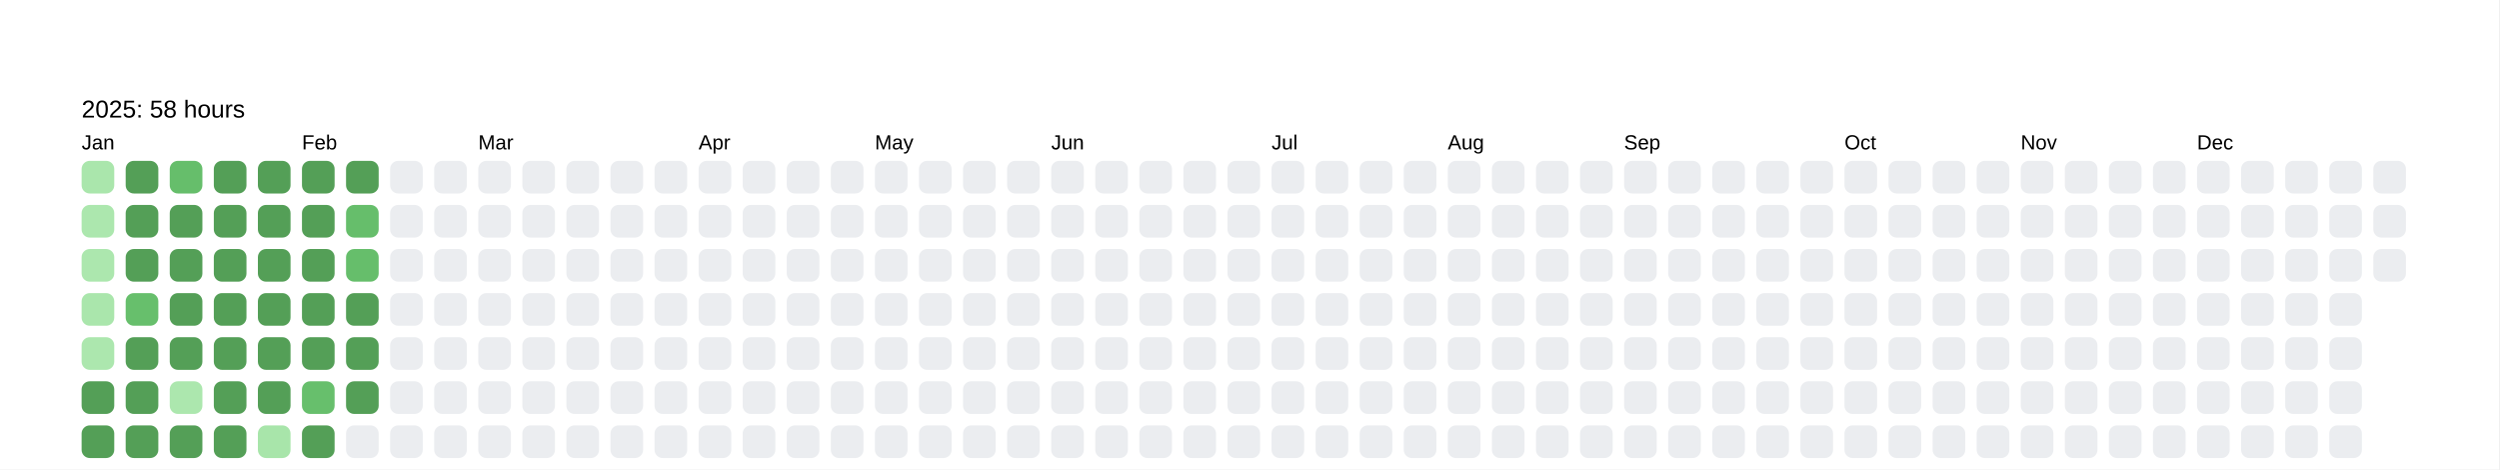
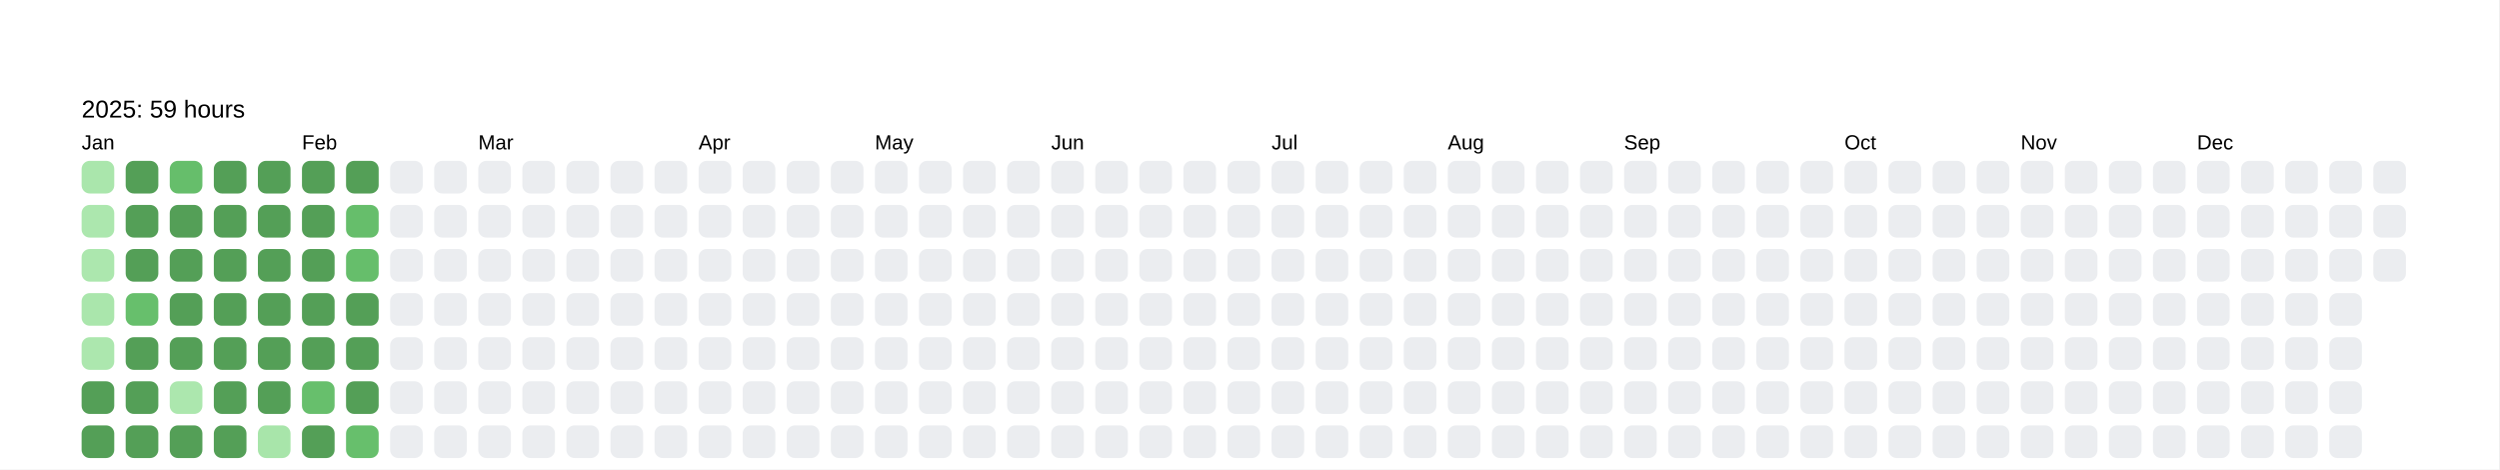
<svg xmlns="http://www.w3.org/2000/svg" baseProfile="full" height="57.5mm" version="1.1" viewBox="0,0,306.2,57.5" width="306.2mm">
  <defs />
  <rect fill="#FFFFFF" height="57.5" width="306.2" x="0" y="0" />
  <text fill="#000000" style="font-size:6px; font-family:Arial; font-weight:bold;" x="10" y="10" />
-   <text fill="#000000" style="font-size:3px; font-family:Arial;" x="10" y="14.4">2025: 58 hours</text>
+   <text fill="#000000" style="font-size:3px; font-family:Arial;" x="10" y="14.4">2025: 59 hours</text>
  <text fill="#000000" style="font-size:2.5px; font-family:Arial" x="10" y="18.3">Jan</text>
  <rect fill="#aae6ac" height="4" rx="1" ry="1" width="4" x="10" y="19.7" />
  <rect fill="#ace7ae" height="4" rx="1" ry="1" width="4" x="10" y="25.1" />
  <rect fill="#ace7ae" height="4" rx="1" ry="1" width="4" x="10" y="30.5" />
  <rect fill="#aae6ac" height="4" rx="1" ry="1" width="4" x="10" y="35.9" />
  <rect fill="#ace7ae" height="4" rx="1" ry="1" width="4" x="10" y="41.3" />
  <rect fill="#549F57" height="4" rx="1" ry="1" width="4" x="10" y="46.7" />
  <rect fill="#549F57" height="4" rx="1" ry="1" width="4" x="10" y="52.1" />
  <rect fill="#549F57" height="4" rx="1" ry="1" width="4" x="15.4" y="19.7" />
  <rect fill="#549F57" height="4" rx="1" ry="1" width="4" x="15.4" y="25.1" />
  <rect fill="#549F57" height="4" rx="1" ry="1" width="4" x="15.4" y="30.5" />
  <rect fill="#67bf6c" height="4" rx="1" ry="1" width="4" x="15.4" y="35.9" />
  <rect fill="#549F57" height="4" rx="1" ry="1" width="4" x="15.4" y="41.3" />
  <rect fill="#549F57" height="4" rx="1" ry="1" width="4" x="15.4" y="46.7" />
  <rect fill="#549F57" height="4" rx="1" ry="1" width="4" x="15.4" y="52.1" />
  <rect fill="#66be6b" height="4" rx="1" ry="1" width="4" x="20.8" y="19.7" />
  <rect fill="#549F57" height="4" rx="1" ry="1" width="4" x="20.8" y="25.1" />
  <rect fill="#549F57" height="4" rx="1" ry="1" width="4" x="20.8" y="30.5" />
  <rect fill="#549F57" height="4" rx="1" ry="1" width="4" x="20.8" y="35.9" />
  <rect fill="#549F57" height="4" rx="1" ry="1" width="4" x="20.8" y="41.3" />
  <rect fill="#ace7ae" height="4" rx="1" ry="1" width="4" x="20.8" y="46.7" />
  <rect fill="#549F57" height="4" rx="1" ry="1" width="4" x="20.8" y="52.1" />
  <rect fill="#549F57" height="4" rx="1" ry="1" width="4" x="26.2" y="19.7" />
  <rect fill="#549F57" height="4" rx="1" ry="1" width="4" x="26.2" y="25.1" />
  <rect fill="#549F57" height="4" rx="1" ry="1" width="4" x="26.2" y="30.5" />
  <rect fill="#549F57" height="4" rx="1" ry="1" width="4" x="26.2" y="35.9" />
  <rect fill="#549F57" height="4" rx="1" ry="1" width="4" x="26.2" y="41.3" />
  <rect fill="#549F57" height="4" rx="1" ry="1" width="4" x="26.2" y="46.7" />
  <rect fill="#549F57" height="4" rx="1" ry="1" width="4" x="26.2" y="52.1" />
  <rect fill="#549F57" height="4" rx="1" ry="1" width="4" x="31.6" y="19.7" />
  <rect fill="#549F57" height="4" rx="1" ry="1" width="4" x="31.6" y="25.1" />
  <rect fill="#549F57" height="4" rx="1" ry="1" width="4" x="31.6" y="30.5" />
  <rect fill="#549F57" height="4" rx="1" ry="1" width="4" x="31.6" y="35.9" />
  <rect fill="#549F57" height="4" rx="1" ry="1" width="4" x="31.6" y="41.3" />
  <rect fill="#549F57" height="4" rx="1" ry="1" width="4" x="31.6" y="46.7" />
  <rect fill="#a8e5aa" height="4" rx="1" ry="1" width="4" x="31.6" y="52.1" />
  <text fill="#000000" style="font-size:2.5px; font-family:Arial" x="37.0" y="18.3">Feb</text>
  <rect fill="#549F57" height="4" rx="1" ry="1" width="4" x="37.0" y="19.7" />
  <rect fill="#549F57" height="4" rx="1" ry="1" width="4" x="37.0" y="25.1" />
  <rect fill="#549F57" height="4" rx="1" ry="1" width="4" x="37.0" y="30.5" />
  <rect fill="#549F57" height="4" rx="1" ry="1" width="4" x="37.0" y="35.9" />
  <rect fill="#549F57" height="4" rx="1" ry="1" width="4" x="37.0" y="41.3" />
  <rect fill="#67bf6c" height="4" rx="1" ry="1" width="4" x="37.0" y="46.7" />
  <rect fill="#549F57" height="4" rx="1" ry="1" width="4" x="37.0" y="52.1" />
  <rect fill="#549F57" height="4" rx="1" ry="1" width="4" x="42.4" y="19.7" />
  <rect fill="#66be6b" height="4" rx="1" ry="1" width="4" x="42.4" y="25.1" />
  <rect fill="#66be6b" height="4" rx="1" ry="1" width="4" x="42.4" y="30.5" />
  <rect fill="#549F57" height="4" rx="1" ry="1" width="4" x="42.4" y="35.9" />
  <rect fill="#549F57" height="4" rx="1" ry="1" width="4" x="42.4" y="41.3" />
  <rect fill="#549F57" height="4" rx="1" ry="1" width="4" x="42.4" y="46.7" />
-   <rect fill="#EBEDF0" height="4" rx="1" ry="1" width="4" x="42.4" y="52.1" />
+   <rect fill="#67bf6c" height="4" rx="1" ry="1" width="4" x="42.4" y="52.1" />
  <rect fill="#EBEDF0" height="4" rx="1" ry="1" width="4" x="47.8" y="19.7" />
  <rect fill="#EBEDF0" height="4" rx="1" ry="1" width="4" x="47.8" y="25.1" />
  <rect fill="#EBEDF0" height="4" rx="1" ry="1" width="4" x="47.8" y="30.5" />
  <rect fill="#EBEDF0" height="4" rx="1" ry="1" width="4" x="47.8" y="35.9" />
  <rect fill="#EBEDF0" height="4" rx="1" ry="1" width="4" x="47.8" y="41.3" />
  <rect fill="#EBEDF0" height="4" rx="1" ry="1" width="4" x="47.8" y="46.7" />
  <rect fill="#EBEDF0" height="4" rx="1" ry="1" width="4" x="47.8" y="52.1" />
  <rect fill="#EBEDF0" height="4" rx="1" ry="1" width="4" x="53.2" y="19.7" />
  <rect fill="#EBEDF0" height="4" rx="1" ry="1" width="4" x="53.2" y="25.1" />
  <rect fill="#EBEDF0" height="4" rx="1" ry="1" width="4" x="53.2" y="30.5" />
  <rect fill="#EBEDF0" height="4" rx="1" ry="1" width="4" x="53.2" y="35.9" />
  <rect fill="#EBEDF0" height="4" rx="1" ry="1" width="4" x="53.2" y="41.3" />
  <rect fill="#EBEDF0" height="4" rx="1" ry="1" width="4" x="53.2" y="46.7" />
  <rect fill="#EBEDF0" height="4" rx="1" ry="1" width="4" x="53.2" y="52.1" />
  <text fill="#000000" style="font-size:2.5px; font-family:Arial" x="58.6" y="18.3">Mar</text>
  <rect fill="#EBEDF0" height="4" rx="1" ry="1" width="4" x="58.6" y="19.7" />
  <rect fill="#EBEDF0" height="4" rx="1" ry="1" width="4" x="58.6" y="25.1" />
  <rect fill="#EBEDF0" height="4" rx="1" ry="1" width="4" x="58.6" y="30.5" />
  <rect fill="#EBEDF0" height="4" rx="1" ry="1" width="4" x="58.6" y="35.9" />
  <rect fill="#EBEDF0" height="4" rx="1" ry="1" width="4" x="58.6" y="41.3" />
  <rect fill="#EBEDF0" height="4" rx="1" ry="1" width="4" x="58.6" y="46.7" />
  <rect fill="#EBEDF0" height="4" rx="1" ry="1" width="4" x="58.6" y="52.1" />
  <rect fill="#EBEDF0" height="4" rx="1" ry="1" width="4" x="64" y="19.7" />
  <rect fill="#EBEDF0" height="4" rx="1" ry="1" width="4" x="64" y="25.1" />
  <rect fill="#EBEDF0" height="4" rx="1" ry="1" width="4" x="64" y="30.5" />
  <rect fill="#EBEDF0" height="4" rx="1" ry="1" width="4" x="64" y="35.9" />
  <rect fill="#EBEDF0" height="4" rx="1" ry="1" width="4" x="64" y="41.3" />
  <rect fill="#EBEDF0" height="4" rx="1" ry="1" width="4" x="64" y="46.7" />
  <rect fill="#EBEDF0" height="4" rx="1" ry="1" width="4" x="64" y="52.1" />
  <rect fill="#EBEDF0" height="4" rx="1" ry="1" width="4" x="69.4" y="19.7" />
  <rect fill="#EBEDF0" height="4" rx="1" ry="1" width="4" x="69.4" y="25.1" />
  <rect fill="#EBEDF0" height="4" rx="1" ry="1" width="4" x="69.4" y="30.5" />
  <rect fill="#EBEDF0" height="4" rx="1" ry="1" width="4" x="69.4" y="35.9" />
  <rect fill="#EBEDF0" height="4" rx="1" ry="1" width="4" x="69.4" y="41.3" />
  <rect fill="#EBEDF0" height="4" rx="1" ry="1" width="4" x="69.4" y="46.7" />
  <rect fill="#EBEDF0" height="4" rx="1" ry="1" width="4" x="69.4" y="52.1" />
  <rect fill="#EBEDF0" height="4" rx="1" ry="1" width="4" x="74.8" y="19.7" />
  <rect fill="#EBEDF0" height="4" rx="1" ry="1" width="4" x="74.8" y="25.1" />
  <rect fill="#EBEDF0" height="4" rx="1" ry="1" width="4" x="74.8" y="30.5" />
  <rect fill="#EBEDF0" height="4" rx="1" ry="1" width="4" x="74.8" y="35.9" />
  <rect fill="#EBEDF0" height="4" rx="1" ry="1" width="4" x="74.8" y="41.3" />
  <rect fill="#EBEDF0" height="4" rx="1" ry="1" width="4" x="74.8" y="46.7" />
  <rect fill="#EBEDF0" height="4" rx="1" ry="1" width="4" x="74.8" y="52.1" />
  <rect fill="#EBEDF0" height="4" rx="1" ry="1" width="4" x="80.2" y="19.7" />
  <rect fill="#EBEDF0" height="4" rx="1" ry="1" width="4" x="80.2" y="25.1" />
  <rect fill="#EBEDF0" height="4" rx="1" ry="1" width="4" x="80.2" y="30.5" />
  <rect fill="#EBEDF0" height="4" rx="1" ry="1" width="4" x="80.2" y="35.9" />
  <rect fill="#EBEDF0" height="4" rx="1" ry="1" width="4" x="80.2" y="41.3" />
  <rect fill="#EBEDF0" height="4" rx="1" ry="1" width="4" x="80.2" y="46.7" />
  <rect fill="#EBEDF0" height="4" rx="1" ry="1" width="4" x="80.2" y="52.1" />
  <text fill="#000000" style="font-size:2.5px; font-family:Arial" x="85.6" y="18.3">Apr</text>
  <rect fill="#EBEDF0" height="4" rx="1" ry="1" width="4" x="85.6" y="19.7" />
  <rect fill="#EBEDF0" height="4" rx="1" ry="1" width="4" x="85.6" y="25.1" />
  <rect fill="#EBEDF0" height="4" rx="1" ry="1" width="4" x="85.6" y="30.5" />
  <rect fill="#EBEDF0" height="4" rx="1" ry="1" width="4" x="85.6" y="35.9" />
  <rect fill="#EBEDF0" height="4" rx="1" ry="1" width="4" x="85.6" y="41.3" />
  <rect fill="#EBEDF0" height="4" rx="1" ry="1" width="4" x="85.6" y="46.7" />
  <rect fill="#EBEDF0" height="4" rx="1" ry="1" width="4" x="85.6" y="52.1" />
  <rect fill="#EBEDF0" height="4" rx="1" ry="1" width="4" x="91" y="19.7" />
  <rect fill="#EBEDF0" height="4" rx="1" ry="1" width="4" x="91" y="25.1" />
  <rect fill="#EBEDF0" height="4" rx="1" ry="1" width="4" x="91" y="30.5" />
  <rect fill="#EBEDF0" height="4" rx="1" ry="1" width="4" x="91" y="35.9" />
  <rect fill="#EBEDF0" height="4" rx="1" ry="1" width="4" x="91" y="41.3" />
  <rect fill="#EBEDF0" height="4" rx="1" ry="1" width="4" x="91" y="46.7" />
  <rect fill="#EBEDF0" height="4" rx="1" ry="1" width="4" x="91" y="52.1" />
  <rect fill="#EBEDF0" height="4" rx="1" ry="1" width="4" x="96.4" y="19.7" />
  <rect fill="#EBEDF0" height="4" rx="1" ry="1" width="4" x="96.4" y="25.1" />
  <rect fill="#EBEDF0" height="4" rx="1" ry="1" width="4" x="96.4" y="30.5" />
  <rect fill="#EBEDF0" height="4" rx="1" ry="1" width="4" x="96.4" y="35.9" />
  <rect fill="#EBEDF0" height="4" rx="1" ry="1" width="4" x="96.4" y="41.3" />
  <rect fill="#EBEDF0" height="4" rx="1" ry="1" width="4" x="96.4" y="46.7" />
  <rect fill="#EBEDF0" height="4" rx="1" ry="1" width="4" x="96.4" y="52.1" />
  <rect fill="#EBEDF0" height="4" rx="1" ry="1" width="4" x="101.8" y="19.7" />
  <rect fill="#EBEDF0" height="4" rx="1" ry="1" width="4" x="101.8" y="25.1" />
  <rect fill="#EBEDF0" height="4" rx="1" ry="1" width="4" x="101.8" y="30.5" />
  <rect fill="#EBEDF0" height="4" rx="1" ry="1" width="4" x="101.8" y="35.9" />
  <rect fill="#EBEDF0" height="4" rx="1" ry="1" width="4" x="101.8" y="41.3" />
  <rect fill="#EBEDF0" height="4" rx="1" ry="1" width="4" x="101.8" y="46.7" />
  <rect fill="#EBEDF0" height="4" rx="1" ry="1" width="4" x="101.8" y="52.1" />
  <text fill="#000000" style="font-size:2.5px; font-family:Arial" x="107.2" y="18.3">May</text>
  <rect fill="#EBEDF0" height="4" rx="1" ry="1" width="4" x="107.2" y="19.7" />
  <rect fill="#EBEDF0" height="4" rx="1" ry="1" width="4" x="107.2" y="25.1" />
  <rect fill="#EBEDF0" height="4" rx="1" ry="1" width="4" x="107.2" y="30.5" />
  <rect fill="#EBEDF0" height="4" rx="1" ry="1" width="4" x="107.2" y="35.9" />
  <rect fill="#EBEDF0" height="4" rx="1" ry="1" width="4" x="107.2" y="41.3" />
  <rect fill="#EBEDF0" height="4" rx="1" ry="1" width="4" x="107.2" y="46.7" />
  <rect fill="#EBEDF0" height="4" rx="1" ry="1" width="4" x="107.2" y="52.1" />
  <rect fill="#EBEDF0" height="4" rx="1" ry="1" width="4" x="112.6" y="19.7" />
  <rect fill="#EBEDF0" height="4" rx="1" ry="1" width="4" x="112.6" y="25.1" />
  <rect fill="#EBEDF0" height="4" rx="1" ry="1" width="4" x="112.6" y="30.5" />
  <rect fill="#EBEDF0" height="4" rx="1" ry="1" width="4" x="112.6" y="35.9" />
  <rect fill="#EBEDF0" height="4" rx="1" ry="1" width="4" x="112.6" y="41.3" />
  <rect fill="#EBEDF0" height="4" rx="1" ry="1" width="4" x="112.6" y="46.7" />
  <rect fill="#EBEDF0" height="4" rx="1" ry="1" width="4" x="112.6" y="52.1" />
  <rect fill="#EBEDF0" height="4" rx="1" ry="1" width="4" x="118" y="19.7" />
  <rect fill="#EBEDF0" height="4" rx="1" ry="1" width="4" x="118" y="25.1" />
  <rect fill="#EBEDF0" height="4" rx="1" ry="1" width="4" x="118" y="30.5" />
  <rect fill="#EBEDF0" height="4" rx="1" ry="1" width="4" x="118" y="35.9" />
  <rect fill="#EBEDF0" height="4" rx="1" ry="1" width="4" x="118" y="41.3" />
  <rect fill="#EBEDF0" height="4" rx="1" ry="1" width="4" x="118" y="46.7" />
  <rect fill="#EBEDF0" height="4" rx="1" ry="1" width="4" x="118" y="52.1" />
  <rect fill="#EBEDF0" height="4" rx="1" ry="1" width="4" x="123.4" y="19.7" />
  <rect fill="#EBEDF0" height="4" rx="1" ry="1" width="4" x="123.4" y="25.1" />
  <rect fill="#EBEDF0" height="4" rx="1" ry="1" width="4" x="123.4" y="30.5" />
  <rect fill="#EBEDF0" height="4" rx="1" ry="1" width="4" x="123.4" y="35.9" />
  <rect fill="#EBEDF0" height="4" rx="1" ry="1" width="4" x="123.4" y="41.3" />
  <rect fill="#EBEDF0" height="4" rx="1" ry="1" width="4" x="123.4" y="46.7" />
  <rect fill="#EBEDF0" height="4" rx="1" ry="1" width="4" x="123.4" y="52.1" />
  <text fill="#000000" style="font-size:2.5px; font-family:Arial" x="128.8" y="18.3">Jun</text>
  <rect fill="#EBEDF0" height="4" rx="1" ry="1" width="4" x="128.8" y="19.7" />
  <rect fill="#EBEDF0" height="4" rx="1" ry="1" width="4" x="128.8" y="25.1" />
  <rect fill="#EBEDF0" height="4" rx="1" ry="1" width="4" x="128.8" y="30.5" />
  <rect fill="#EBEDF0" height="4" rx="1" ry="1" width="4" x="128.8" y="35.9" />
  <rect fill="#EBEDF0" height="4" rx="1" ry="1" width="4" x="128.8" y="41.3" />
  <rect fill="#EBEDF0" height="4" rx="1" ry="1" width="4" x="128.8" y="46.7" />
  <rect fill="#EBEDF0" height="4" rx="1" ry="1" width="4" x="128.8" y="52.1" />
  <rect fill="#EBEDF0" height="4" rx="1" ry="1" width="4" x="134.2" y="19.7" />
  <rect fill="#EBEDF0" height="4" rx="1" ry="1" width="4" x="134.2" y="25.1" />
  <rect fill="#EBEDF0" height="4" rx="1" ry="1" width="4" x="134.2" y="30.5" />
  <rect fill="#EBEDF0" height="4" rx="1" ry="1" width="4" x="134.2" y="35.9" />
  <rect fill="#EBEDF0" height="4" rx="1" ry="1" width="4" x="134.2" y="41.3" />
  <rect fill="#EBEDF0" height="4" rx="1" ry="1" width="4" x="134.2" y="46.7" />
  <rect fill="#EBEDF0" height="4" rx="1" ry="1" width="4" x="134.2" y="52.1" />
  <rect fill="#EBEDF0" height="4" rx="1" ry="1" width="4" x="139.6" y="19.7" />
  <rect fill="#EBEDF0" height="4" rx="1" ry="1" width="4" x="139.6" y="25.1" />
  <rect fill="#EBEDF0" height="4" rx="1" ry="1" width="4" x="139.6" y="30.5" />
  <rect fill="#EBEDF0" height="4" rx="1" ry="1" width="4" x="139.6" y="35.9" />
  <rect fill="#EBEDF0" height="4" rx="1" ry="1" width="4" x="139.6" y="41.3" />
  <rect fill="#EBEDF0" height="4" rx="1" ry="1" width="4" x="139.6" y="46.7" />
  <rect fill="#EBEDF0" height="4" rx="1" ry="1" width="4" x="139.6" y="52.1" />
  <rect fill="#EBEDF0" height="4" rx="1" ry="1" width="4" x="145" y="19.7" />
  <rect fill="#EBEDF0" height="4" rx="1" ry="1" width="4" x="145" y="25.1" />
  <rect fill="#EBEDF0" height="4" rx="1" ry="1" width="4" x="145" y="30.5" />
  <rect fill="#EBEDF0" height="4" rx="1" ry="1" width="4" x="145" y="35.9" />
  <rect fill="#EBEDF0" height="4" rx="1" ry="1" width="4" x="145" y="41.3" />
  <rect fill="#EBEDF0" height="4" rx="1" ry="1" width="4" x="145" y="46.7" />
  <rect fill="#EBEDF0" height="4" rx="1" ry="1" width="4" x="145" y="52.1" />
  <rect fill="#EBEDF0" height="4" rx="1" ry="1" width="4" x="150.4" y="19.7" />
  <rect fill="#EBEDF0" height="4" rx="1" ry="1" width="4" x="150.4" y="25.1" />
  <rect fill="#EBEDF0" height="4" rx="1" ry="1" width="4" x="150.4" y="30.5" />
  <rect fill="#EBEDF0" height="4" rx="1" ry="1" width="4" x="150.4" y="35.9" />
  <rect fill="#EBEDF0" height="4" rx="1" ry="1" width="4" x="150.4" y="41.3" />
  <rect fill="#EBEDF0" height="4" rx="1" ry="1" width="4" x="150.4" y="46.7" />
  <rect fill="#EBEDF0" height="4" rx="1" ry="1" width="4" x="150.4" y="52.1" />
  <text fill="#000000" style="font-size:2.5px; font-family:Arial" x="155.8" y="18.3">Jul</text>
  <rect fill="#EBEDF0" height="4" rx="1" ry="1" width="4" x="155.8" y="19.7" />
  <rect fill="#EBEDF0" height="4" rx="1" ry="1" width="4" x="155.8" y="25.1" />
  <rect fill="#EBEDF0" height="4" rx="1" ry="1" width="4" x="155.8" y="30.5" />
  <rect fill="#EBEDF0" height="4" rx="1" ry="1" width="4" x="155.8" y="35.9" />
  <rect fill="#EBEDF0" height="4" rx="1" ry="1" width="4" x="155.8" y="41.3" />
  <rect fill="#EBEDF0" height="4" rx="1" ry="1" width="4" x="155.8" y="46.7" />
  <rect fill="#EBEDF0" height="4" rx="1" ry="1" width="4" x="155.8" y="52.1" />
  <rect fill="#EBEDF0" height="4" rx="1" ry="1" width="4" x="161.2" y="19.7" />
  <rect fill="#EBEDF0" height="4" rx="1" ry="1" width="4" x="161.2" y="25.1" />
  <rect fill="#EBEDF0" height="4" rx="1" ry="1" width="4" x="161.2" y="30.5" />
  <rect fill="#EBEDF0" height="4" rx="1" ry="1" width="4" x="161.2" y="35.9" />
  <rect fill="#EBEDF0" height="4" rx="1" ry="1" width="4" x="161.2" y="41.3" />
  <rect fill="#EBEDF0" height="4" rx="1" ry="1" width="4" x="161.2" y="46.7" />
  <rect fill="#EBEDF0" height="4" rx="1" ry="1" width="4" x="161.2" y="52.1" />
  <rect fill="#EBEDF0" height="4" rx="1" ry="1" width="4" x="166.6" y="19.7" />
  <rect fill="#EBEDF0" height="4" rx="1" ry="1" width="4" x="166.6" y="25.1" />
  <rect fill="#EBEDF0" height="4" rx="1" ry="1" width="4" x="166.6" y="30.5" />
  <rect fill="#EBEDF0" height="4" rx="1" ry="1" width="4" x="166.6" y="35.9" />
  <rect fill="#EBEDF0" height="4" rx="1" ry="1" width="4" x="166.6" y="41.3" />
  <rect fill="#EBEDF0" height="4" rx="1" ry="1" width="4" x="166.6" y="46.7" />
  <rect fill="#EBEDF0" height="4" rx="1" ry="1" width="4" x="166.6" y="52.1" />
  <rect fill="#EBEDF0" height="4" rx="1" ry="1" width="4" x="172" y="19.7" />
  <rect fill="#EBEDF0" height="4" rx="1" ry="1" width="4" x="172" y="25.1" />
  <rect fill="#EBEDF0" height="4" rx="1" ry="1" width="4" x="172" y="30.5" />
  <rect fill="#EBEDF0" height="4" rx="1" ry="1" width="4" x="172" y="35.9" />
  <rect fill="#EBEDF0" height="4" rx="1" ry="1" width="4" x="172" y="41.3" />
  <rect fill="#EBEDF0" height="4" rx="1" ry="1" width="4" x="172" y="46.7" />
  <rect fill="#EBEDF0" height="4" rx="1" ry="1" width="4" x="172" y="52.1" />
  <text fill="#000000" style="font-size:2.5px; font-family:Arial" x="177.4" y="18.3">Aug</text>
  <rect fill="#EBEDF0" height="4" rx="1" ry="1" width="4" x="177.4" y="19.7" />
  <rect fill="#EBEDF0" height="4" rx="1" ry="1" width="4" x="177.4" y="25.1" />
  <rect fill="#EBEDF0" height="4" rx="1" ry="1" width="4" x="177.4" y="30.5" />
  <rect fill="#EBEDF0" height="4" rx="1" ry="1" width="4" x="177.4" y="35.9" />
  <rect fill="#EBEDF0" height="4" rx="1" ry="1" width="4" x="177.4" y="41.3" />
  <rect fill="#EBEDF0" height="4" rx="1" ry="1" width="4" x="177.4" y="46.7" />
  <rect fill="#EBEDF0" height="4" rx="1" ry="1" width="4" x="177.4" y="52.1" />
  <rect fill="#EBEDF0" height="4" rx="1" ry="1" width="4" x="182.8" y="19.7" />
  <rect fill="#EBEDF0" height="4" rx="1" ry="1" width="4" x="182.8" y="25.1" />
  <rect fill="#EBEDF0" height="4" rx="1" ry="1" width="4" x="182.8" y="30.5" />
  <rect fill="#EBEDF0" height="4" rx="1" ry="1" width="4" x="182.8" y="35.9" />
  <rect fill="#EBEDF0" height="4" rx="1" ry="1" width="4" x="182.8" y="41.3" />
  <rect fill="#EBEDF0" height="4" rx="1" ry="1" width="4" x="182.8" y="46.7" />
  <rect fill="#EBEDF0" height="4" rx="1" ry="1" width="4" x="182.8" y="52.1" />
  <rect fill="#EBEDF0" height="4" rx="1" ry="1" width="4" x="188.2" y="19.7" />
  <rect fill="#EBEDF0" height="4" rx="1" ry="1" width="4" x="188.2" y="25.1" />
  <rect fill="#EBEDF0" height="4" rx="1" ry="1" width="4" x="188.2" y="30.5" />
  <rect fill="#EBEDF0" height="4" rx="1" ry="1" width="4" x="188.2" y="35.9" />
  <rect fill="#EBEDF0" height="4" rx="1" ry="1" width="4" x="188.2" y="41.3" />
  <rect fill="#EBEDF0" height="4" rx="1" ry="1" width="4" x="188.2" y="46.7" />
  <rect fill="#EBEDF0" height="4" rx="1" ry="1" width="4" x="188.2" y="52.1" />
  <rect fill="#EBEDF0" height="4" rx="1" ry="1" width="4" x="193.6" y="19.7" />
  <rect fill="#EBEDF0" height="4" rx="1" ry="1" width="4" x="193.6" y="25.1" />
  <rect fill="#EBEDF0" height="4" rx="1" ry="1" width="4" x="193.6" y="30.5" />
  <rect fill="#EBEDF0" height="4" rx="1" ry="1" width="4" x="193.6" y="35.9" />
  <rect fill="#EBEDF0" height="4" rx="1" ry="1" width="4" x="193.6" y="41.3" />
  <rect fill="#EBEDF0" height="4" rx="1" ry="1" width="4" x="193.6" y="46.7" />
  <rect fill="#EBEDF0" height="4" rx="1" ry="1" width="4" x="193.6" y="52.1" />
  <text fill="#000000" style="font-size:2.5px; font-family:Arial" x="199" y="18.3">Sep</text>
  <rect fill="#EBEDF0" height="4" rx="1" ry="1" width="4" x="199" y="19.7" />
  <rect fill="#EBEDF0" height="4" rx="1" ry="1" width="4" x="199" y="25.1" />
  <rect fill="#EBEDF0" height="4" rx="1" ry="1" width="4" x="199" y="30.5" />
  <rect fill="#EBEDF0" height="4" rx="1" ry="1" width="4" x="199" y="35.9" />
  <rect fill="#EBEDF0" height="4" rx="1" ry="1" width="4" x="199" y="41.3" />
  <rect fill="#EBEDF0" height="4" rx="1" ry="1" width="4" x="199" y="46.7" />
  <rect fill="#EBEDF0" height="4" rx="1" ry="1" width="4" x="199" y="52.1" />
  <rect fill="#EBEDF0" height="4" rx="1" ry="1" width="4" x="204.4" y="19.7" />
  <rect fill="#EBEDF0" height="4" rx="1" ry="1" width="4" x="204.4" y="25.1" />
  <rect fill="#EBEDF0" height="4" rx="1" ry="1" width="4" x="204.4" y="30.5" />
  <rect fill="#EBEDF0" height="4" rx="1" ry="1" width="4" x="204.4" y="35.9" />
  <rect fill="#EBEDF0" height="4" rx="1" ry="1" width="4" x="204.4" y="41.3" />
  <rect fill="#EBEDF0" height="4" rx="1" ry="1" width="4" x="204.4" y="46.7" />
  <rect fill="#EBEDF0" height="4" rx="1" ry="1" width="4" x="204.4" y="52.1" />
  <rect fill="#EBEDF0" height="4" rx="1" ry="1" width="4" x="209.8" y="19.7" />
  <rect fill="#EBEDF0" height="4" rx="1" ry="1" width="4" x="209.8" y="25.1" />
  <rect fill="#EBEDF0" height="4" rx="1" ry="1" width="4" x="209.8" y="30.5" />
  <rect fill="#EBEDF0" height="4" rx="1" ry="1" width="4" x="209.8" y="35.9" />
  <rect fill="#EBEDF0" height="4" rx="1" ry="1" width="4" x="209.8" y="41.3" />
  <rect fill="#EBEDF0" height="4" rx="1" ry="1" width="4" x="209.8" y="46.7" />
  <rect fill="#EBEDF0" height="4" rx="1" ry="1" width="4" x="209.8" y="52.1" />
  <rect fill="#EBEDF0" height="4" rx="1" ry="1" width="4" x="215.2" y="19.7" />
  <rect fill="#EBEDF0" height="4" rx="1" ry="1" width="4" x="215.2" y="25.1" />
  <rect fill="#EBEDF0" height="4" rx="1" ry="1" width="4" x="215.2" y="30.5" />
  <rect fill="#EBEDF0" height="4" rx="1" ry="1" width="4" x="215.2" y="35.9" />
  <rect fill="#EBEDF0" height="4" rx="1" ry="1" width="4" x="215.2" y="41.3" />
  <rect fill="#EBEDF0" height="4" rx="1" ry="1" width="4" x="215.2" y="46.7" />
  <rect fill="#EBEDF0" height="4" rx="1" ry="1" width="4" x="215.2" y="52.1" />
  <rect fill="#EBEDF0" height="4" rx="1" ry="1" width="4" x="220.6" y="19.7" />
  <rect fill="#EBEDF0" height="4" rx="1" ry="1" width="4" x="220.6" y="25.1" />
  <rect fill="#EBEDF0" height="4" rx="1" ry="1" width="4" x="220.6" y="30.5" />
  <rect fill="#EBEDF0" height="4" rx="1" ry="1" width="4" x="220.6" y="35.9" />
  <rect fill="#EBEDF0" height="4" rx="1" ry="1" width="4" x="220.6" y="41.3" />
  <rect fill="#EBEDF0" height="4" rx="1" ry="1" width="4" x="220.6" y="46.7" />
  <rect fill="#EBEDF0" height="4" rx="1" ry="1" width="4" x="220.6" y="52.1" />
  <text fill="#000000" style="font-size:2.5px; font-family:Arial" x="226" y="18.3">Oct</text>
  <rect fill="#EBEDF0" height="4" rx="1" ry="1" width="4" x="226" y="19.7" />
  <rect fill="#EBEDF0" height="4" rx="1" ry="1" width="4" x="226" y="25.1" />
  <rect fill="#EBEDF0" height="4" rx="1" ry="1" width="4" x="226" y="30.5" />
  <rect fill="#EBEDF0" height="4" rx="1" ry="1" width="4" x="226" y="35.9" />
  <rect fill="#EBEDF0" height="4" rx="1" ry="1" width="4" x="226" y="41.3" />
  <rect fill="#EBEDF0" height="4" rx="1" ry="1" width="4" x="226" y="46.7" />
  <rect fill="#EBEDF0" height="4" rx="1" ry="1" width="4" x="226" y="52.1" />
  <rect fill="#EBEDF0" height="4" rx="1" ry="1" width="4" x="231.4" y="19.7" />
  <rect fill="#EBEDF0" height="4" rx="1" ry="1" width="4" x="231.4" y="25.1" />
  <rect fill="#EBEDF0" height="4" rx="1" ry="1" width="4" x="231.4" y="30.5" />
  <rect fill="#EBEDF0" height="4" rx="1" ry="1" width="4" x="231.4" y="35.9" />
  <rect fill="#EBEDF0" height="4" rx="1" ry="1" width="4" x="231.4" y="41.3" />
  <rect fill="#EBEDF0" height="4" rx="1" ry="1" width="4" x="231.4" y="46.7" />
  <rect fill="#EBEDF0" height="4" rx="1" ry="1" width="4" x="231.4" y="52.1" />
  <rect fill="#EBEDF0" height="4" rx="1" ry="1" width="4" x="236.8" y="19.7" />
  <rect fill="#EBEDF0" height="4" rx="1" ry="1" width="4" x="236.8" y="25.1" />
  <rect fill="#EBEDF0" height="4" rx="1" ry="1" width="4" x="236.8" y="30.5" />
  <rect fill="#EBEDF0" height="4" rx="1" ry="1" width="4" x="236.8" y="35.9" />
  <rect fill="#EBEDF0" height="4" rx="1" ry="1" width="4" x="236.8" y="41.3" />
  <rect fill="#EBEDF0" height="4" rx="1" ry="1" width="4" x="236.8" y="46.7" />
  <rect fill="#EBEDF0" height="4" rx="1" ry="1" width="4" x="236.8" y="52.1" />
  <rect fill="#EBEDF0" height="4" rx="1" ry="1" width="4" x="242.2" y="19.7" />
  <rect fill="#EBEDF0" height="4" rx="1" ry="1" width="4" x="242.2" y="25.1" />
  <rect fill="#EBEDF0" height="4" rx="1" ry="1" width="4" x="242.2" y="30.5" />
  <rect fill="#EBEDF0" height="4" rx="1" ry="1" width="4" x="242.2" y="35.9" />
  <rect fill="#EBEDF0" height="4" rx="1" ry="1" width="4" x="242.2" y="41.3" />
  <rect fill="#EBEDF0" height="4" rx="1" ry="1" width="4" x="242.2" y="46.7" />
  <rect fill="#EBEDF0" height="4" rx="1" ry="1" width="4" x="242.2" y="52.1" />
  <text fill="#000000" style="font-size:2.5px; font-family:Arial" x="247.6" y="18.3">Nov</text>
  <rect fill="#EBEDF0" height="4" rx="1" ry="1" width="4" x="247.6" y="19.7" />
  <rect fill="#EBEDF0" height="4" rx="1" ry="1" width="4" x="247.6" y="25.1" />
  <rect fill="#EBEDF0" height="4" rx="1" ry="1" width="4" x="247.6" y="30.5" />
  <rect fill="#EBEDF0" height="4" rx="1" ry="1" width="4" x="247.6" y="35.9" />
  <rect fill="#EBEDF0" height="4" rx="1" ry="1" width="4" x="247.6" y="41.3" />
  <rect fill="#EBEDF0" height="4" rx="1" ry="1" width="4" x="247.6" y="46.7" />
  <rect fill="#EBEDF0" height="4" rx="1" ry="1" width="4" x="247.6" y="52.1" />
  <rect fill="#EBEDF0" height="4" rx="1" ry="1" width="4" x="253" y="19.7" />
  <rect fill="#EBEDF0" height="4" rx="1" ry="1" width="4" x="253" y="25.1" />
  <rect fill="#EBEDF0" height="4" rx="1" ry="1" width="4" x="253" y="30.5" />
  <rect fill="#EBEDF0" height="4" rx="1" ry="1" width="4" x="253" y="35.9" />
  <rect fill="#EBEDF0" height="4" rx="1" ry="1" width="4" x="253" y="41.3" />
  <rect fill="#EBEDF0" height="4" rx="1" ry="1" width="4" x="253" y="46.7" />
  <rect fill="#EBEDF0" height="4" rx="1" ry="1" width="4" x="253" y="52.1" />
  <rect fill="#EBEDF0" height="4" rx="1" ry="1" width="4" x="258.4" y="19.7" />
  <rect fill="#EBEDF0" height="4" rx="1" ry="1" width="4" x="258.4" y="25.1" />
  <rect fill="#EBEDF0" height="4" rx="1" ry="1" width="4" x="258.4" y="30.5" />
  <rect fill="#EBEDF0" height="4" rx="1" ry="1" width="4" x="258.4" y="35.9" />
  <rect fill="#EBEDF0" height="4" rx="1" ry="1" width="4" x="258.4" y="41.3" />
  <rect fill="#EBEDF0" height="4" rx="1" ry="1" width="4" x="258.4" y="46.7" />
  <rect fill="#EBEDF0" height="4" rx="1" ry="1" width="4" x="258.4" y="52.1" />
  <rect fill="#EBEDF0" height="4" rx="1" ry="1" width="4" x="263.8" y="19.7" />
  <rect fill="#EBEDF0" height="4" rx="1" ry="1" width="4" x="263.8" y="25.1" />
  <rect fill="#EBEDF0" height="4" rx="1" ry="1" width="4" x="263.8" y="30.5" />
  <rect fill="#EBEDF0" height="4" rx="1" ry="1" width="4" x="263.8" y="35.9" />
  <rect fill="#EBEDF0" height="4" rx="1" ry="1" width="4" x="263.8" y="41.3" />
  <rect fill="#EBEDF0" height="4" rx="1" ry="1" width="4" x="263.8" y="46.7" />
  <rect fill="#EBEDF0" height="4" rx="1" ry="1" width="4" x="263.8" y="52.1" />
  <text fill="#000000" style="font-size:2.5px; font-family:Arial" x="269.2" y="18.3">Dec</text>
  <rect fill="#EBEDF0" height="4" rx="1" ry="1" width="4" x="269.2" y="19.7" />
  <rect fill="#EBEDF0" height="4" rx="1" ry="1" width="4" x="269.2" y="25.1" />
  <rect fill="#EBEDF0" height="4" rx="1" ry="1" width="4" x="269.2" y="30.5" />
  <rect fill="#EBEDF0" height="4" rx="1" ry="1" width="4" x="269.2" y="35.9" />
  <rect fill="#EBEDF0" height="4" rx="1" ry="1" width="4" x="269.2" y="41.3" />
  <rect fill="#EBEDF0" height="4" rx="1" ry="1" width="4" x="269.2" y="46.7" />
  <rect fill="#EBEDF0" height="4" rx="1" ry="1" width="4" x="269.2" y="52.1" />
  <rect fill="#EBEDF0" height="4" rx="1" ry="1" width="4" x="274.6" y="19.7" />
  <rect fill="#EBEDF0" height="4" rx="1" ry="1" width="4" x="274.6" y="25.1" />
  <rect fill="#EBEDF0" height="4" rx="1" ry="1" width="4" x="274.6" y="30.5" />
  <rect fill="#EBEDF0" height="4" rx="1" ry="1" width="4" x="274.6" y="35.9" />
  <rect fill="#EBEDF0" height="4" rx="1" ry="1" width="4" x="274.6" y="41.3" />
  <rect fill="#EBEDF0" height="4" rx="1" ry="1" width="4" x="274.6" y="46.7" />
  <rect fill="#EBEDF0" height="4" rx="1" ry="1" width="4" x="274.6" y="52.1" />
  <rect fill="#EBEDF0" height="4" rx="1" ry="1" width="4" x="280" y="19.7" />
  <rect fill="#EBEDF0" height="4" rx="1" ry="1" width="4" x="280" y="25.1" />
  <rect fill="#EBEDF0" height="4" rx="1" ry="1" width="4" x="280" y="30.5" />
  <rect fill="#EBEDF0" height="4" rx="1" ry="1" width="4" x="280" y="35.9" />
  <rect fill="#EBEDF0" height="4" rx="1" ry="1" width="4" x="280" y="41.3" />
  <rect fill="#EBEDF0" height="4" rx="1" ry="1" width="4" x="280" y="46.7" />
  <rect fill="#EBEDF0" height="4" rx="1" ry="1" width="4" x="280" y="52.1" />
  <rect fill="#EBEDF0" height="4" rx="1" ry="1" width="4" x="285.4" y="19.7" />
  <rect fill="#EBEDF0" height="4" rx="1" ry="1" width="4" x="285.4" y="25.1" />
  <rect fill="#EBEDF0" height="4" rx="1" ry="1" width="4" x="285.4" y="30.5" />
  <rect fill="#EBEDF0" height="4" rx="1" ry="1" width="4" x="285.4" y="35.9" />
  <rect fill="#EBEDF0" height="4" rx="1" ry="1" width="4" x="285.4" y="41.3" />
  <rect fill="#EBEDF0" height="4" rx="1" ry="1" width="4" x="285.4" y="46.7" />
  <rect fill="#EBEDF0" height="4" rx="1" ry="1" width="4" x="285.4" y="52.1" />
  <rect fill="#EBEDF0" height="4" rx="1" ry="1" width="4" x="290.8" y="19.7" />
  <rect fill="#EBEDF0" height="4" rx="1" ry="1" width="4" x="290.8" y="25.1" />
  <rect fill="#EBEDF0" height="4" rx="1" ry="1" width="4" x="290.8" y="30.5" />
</svg>
